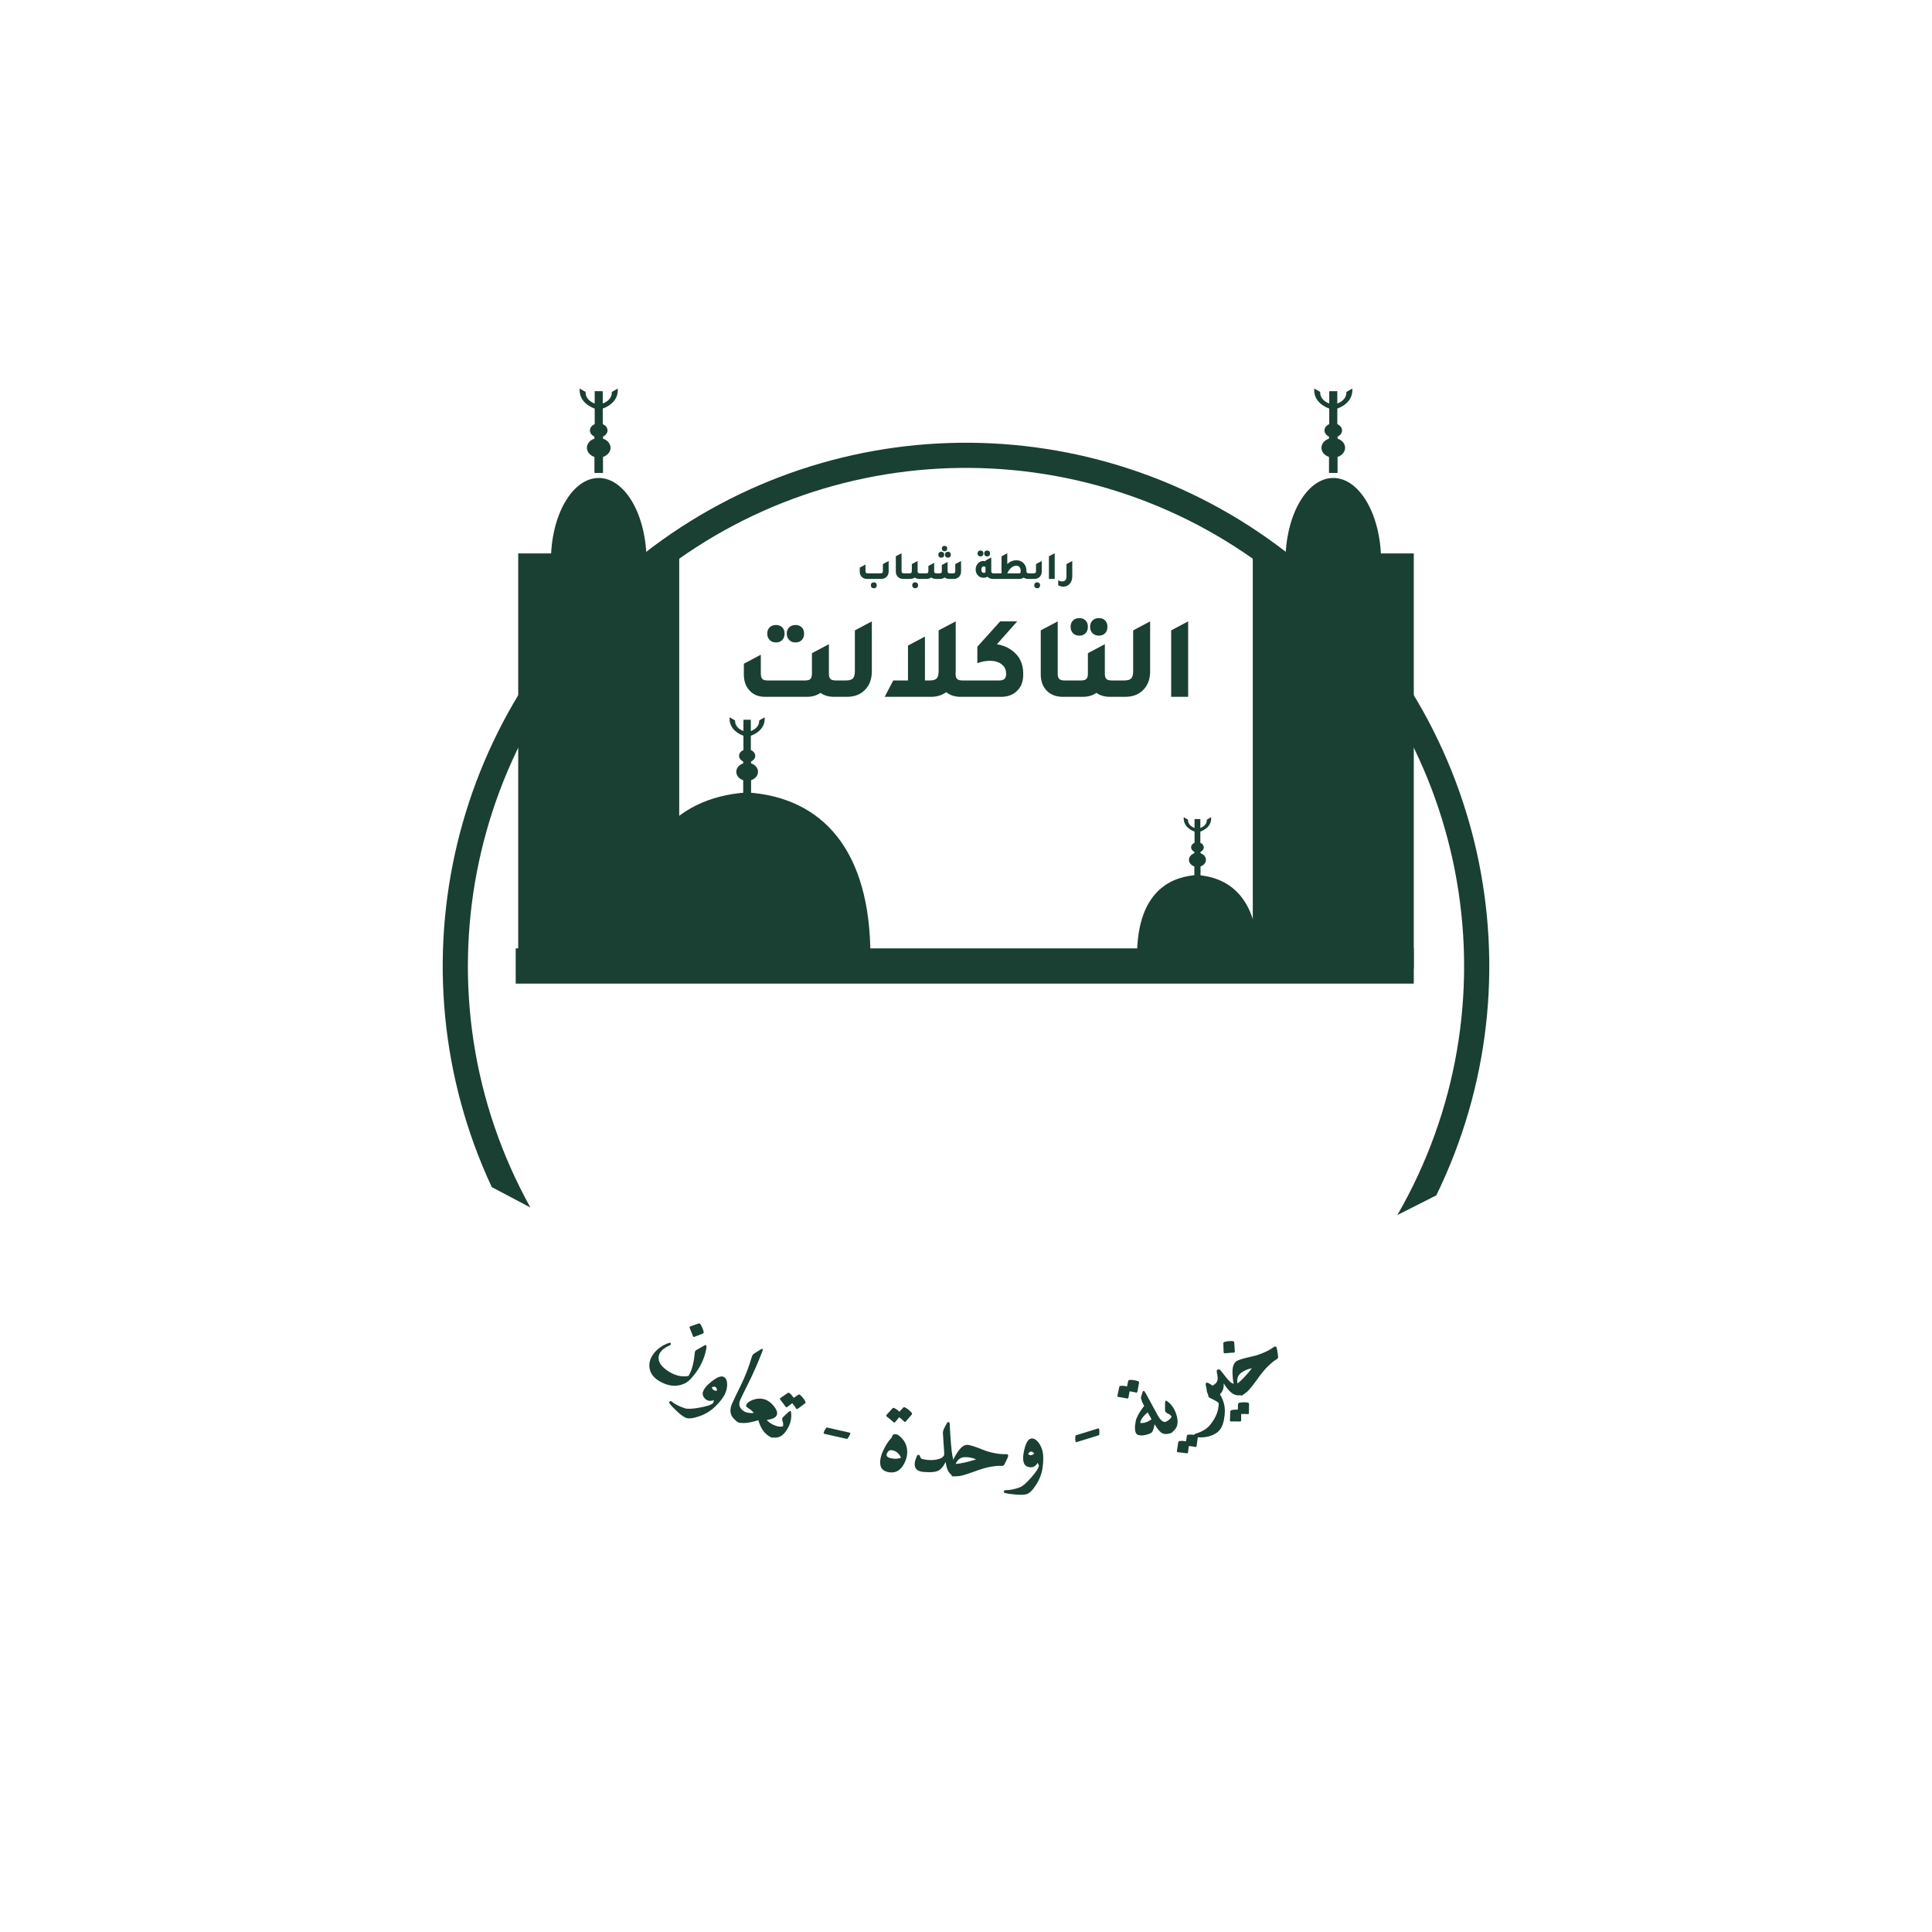
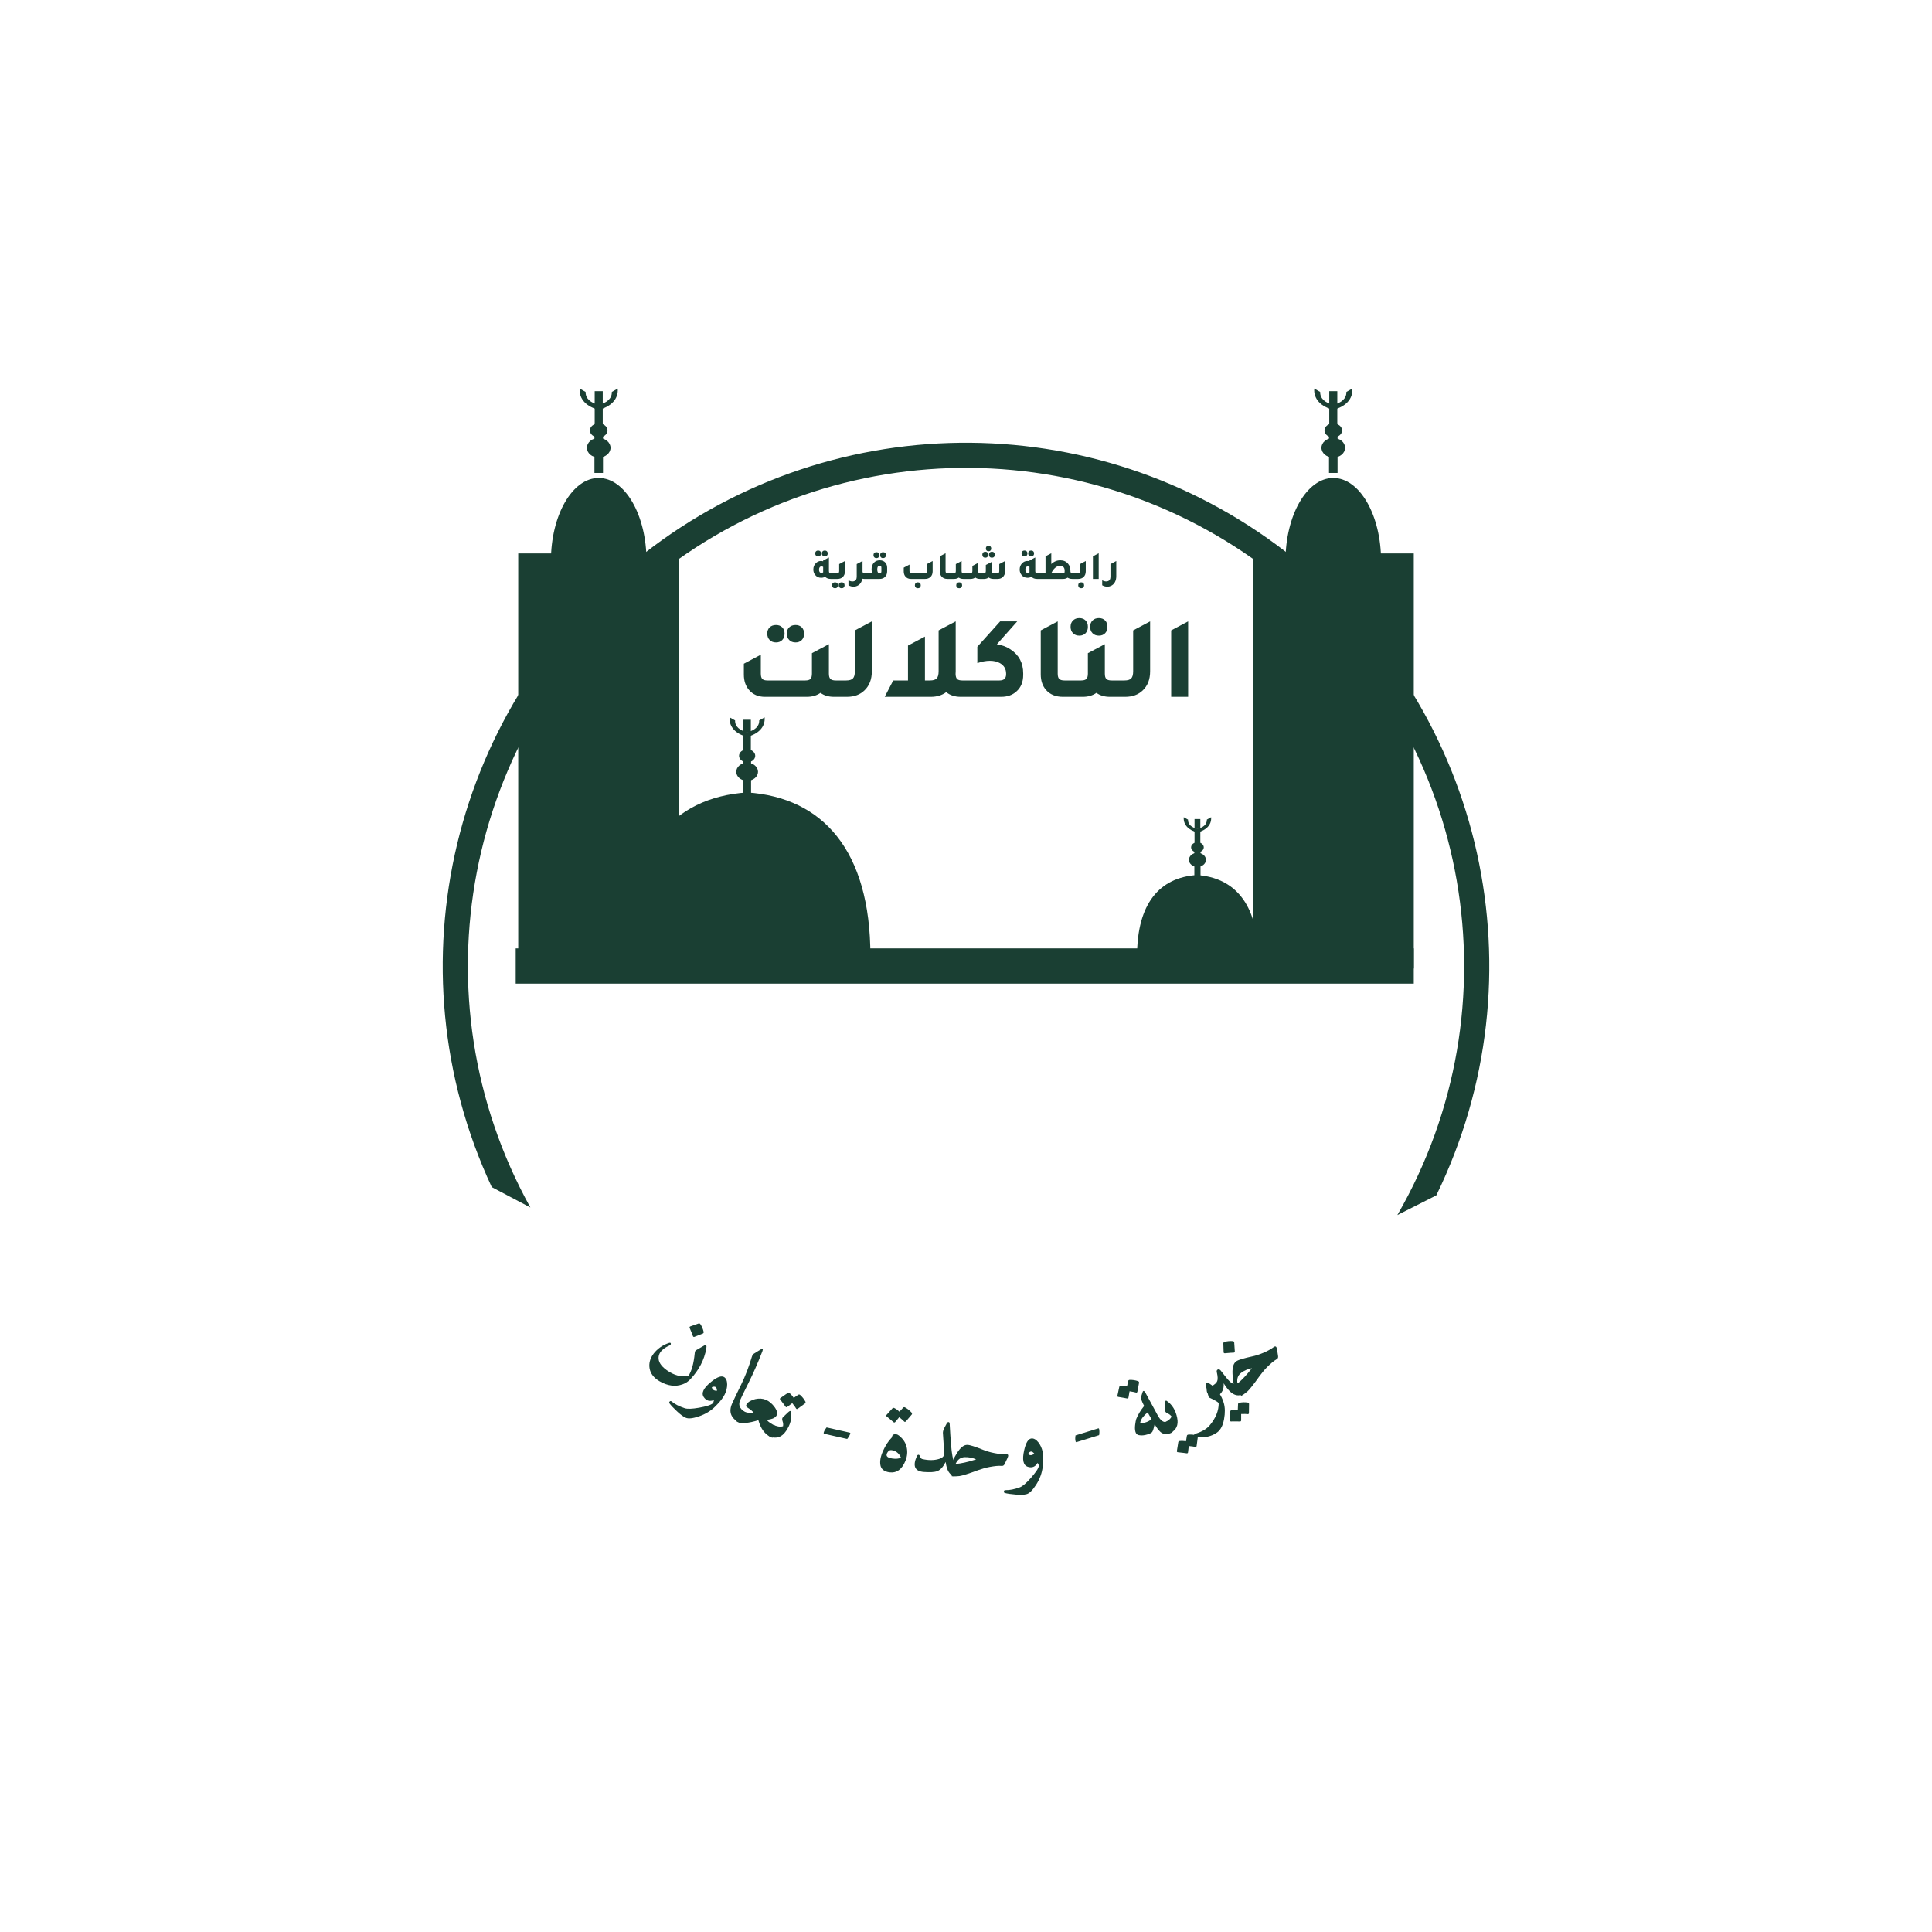
<svg xmlns="http://www.w3.org/2000/svg" viewBox="0 0 768 768" width="768" height="768" role="img" aria-label="رابطة شباب قرية التاكلالت">
  <g transform="translate(128 128) scale(1)">
    <defs>
      <clipPath id="i7l0rft0-roundel-clip">
        <circle cx="256" cy="256" r="254" />
      </clipPath>
      <g id="i7l0rft0-finial" fill="#1a3f33">
        <rect x="-1.7" y="-7" width="3.4" height="7" />
        <ellipse cx="0" cy="-10" rx="4.7" ry="3.9" />
        <rect x="-1.7" y="-15" width="3.4" height="4" />
        <ellipse cx="0" cy="-16.9" rx="3.5" ry="2.8" />
        <rect x="-1.6" y="-27" width="3.2" height="10" />
        <g transform="translate(0,-28.5) scale(0.84,0.74)">
          <path d="M -9,-6.8 C -9.4,-1 -5.6,3 0,4.6 C 5.6,3 9.4,-1 9,-6.8 L 6.2,-5 C 6.3,-1.4 3.8,0.9 0,1.9 C -3.8,0.9 -6.3,-1.4 -6.2,-5 Z" />
        </g>
        <rect x="-1.6" y="-32.5" width="3.2" height="5.5" />
      </g>
      <g id="i7l0rft0-dome">
        <path d="M 0,0 C 0,-42 18,-63 48,-65 C 78,-63 97,-42 97,0 Z" fill="#1a3f33" />
        <path d="M 48,-65 C 78,-63 97,-42 97,0 L 75,0 C 75,-38 64,-58 48,-65 Z" fill="none" opacity="0.5" />
      </g>
      <g id="i7l0rft0-minaret-shaft">
        <rect x="-32" y="-165" width="64" height="165" fill="#1a3f33" />
        <rect x="20" y="-165" width="12" height="165" fill="none" opacity="0.6" />
        <rect x="-9" y="-125" width="18" height="26" rx="2.5" fill="none" />
        <rect x="-9" y="-37" width="18" height="25" rx="2.5" fill="none" />
      </g>
      <g id="i7l0rft0-minaret-top">
        <path d="M -19,-162 A 19,33 0 0 1 19,-162 Z" fill="#1a3f33" />
        <g fill="none" stroke="none" stroke-width="1.5" stroke-linecap="round">
          <path d="M 0,-195 A 10.8,33 0 0 0 -10.8,-162" />
          <path d="M 0,-195 A 10.8,33 0 0 1 10.8,-162" />
        </g>
        <use href="#i7l0rft0-finial" transform="translate(0,-197)" />
      </g>
    </defs>
    <circle cx="256" cy="256" r="254" fill="none" />
    <g clip-path="url(#i7l0rft0-roundel-clip)">
      <circle cx="256" cy="256" r="198" fill="none" />
      <rect x="77" y="249" width="357" height="270" fill="none" />
      <rect x="345" y="249" width="89" height="270" fill="none" opacity="0.22" />
      <g fill="none" opacity="0.45">
        <ellipse cx="196" cy="292" rx="38" ry="9" />
        <ellipse cx="330" cy="322" rx="46" ry="10" />
        <ellipse cx="180" cy="356" rx="52" ry="11" />
        <ellipse cx="336" cy="392" rx="42" ry="10" />
        <ellipse cx="212" cy="424" rx="58" ry="12" />
      </g>
      <path d="M 82.83,351.99 L 67.49,343.9 A 208,208 0 1 1 442.95,347.18 L 427.47,355 A 198,198 0 1 0 82.83,351.99 Z" fill="#1a3f33" />
      <use href="#i7l0rft0-minaret-shaft" transform="translate(110,257)" />
      <use href="#i7l0rft0-minaret-shaft" transform="translate(402,257)" />
      <use href="#i7l0rft0-dome" transform="translate(121,252)" />
      <use href="#i7l0rft0-finial" transform="translate(169,188) scale(0.92)" />
      <use href="#i7l0rft0-dome" transform="translate(324,252) scale(0.4948)" />
      <use href="#i7l0rft0-finial" transform="translate(348,221) scale(0.72)" />
      <rect x="77" y="249" width="357" height="14" fill="#1a3f33" />
      <rect x="77" y="261" width="357" height="4" fill="none" opacity="0.55" />
      <g transform="translate(296,300)">
        <rect x="0" y="0" width="46" height="38" rx="3" fill="none" />
        <rect x="5" y="5" width="36" height="28" rx="2" fill="none" />
        <rect x="5" y="13" width="36" height="3.5" fill="none" />
        <rect x="5" y="22" width="36" height="3.5" fill="none" />
        <rect x="16" y="5" width="3.5" height="28" fill="none" />
      </g>
    </g>
    <use href="#i7l0rft0-minaret-top" transform="translate(110,257)" />
    <use href="#i7l0rft0-minaret-top" transform="translate(402,257)" />
  </g>
  <g transform="translate(291.51 217.48) scale(0.75)">
-     <path d="M5.71,0Q3.88,0 2.82,-1.24Q1.9,-2.32 1.9,-4.03L1.9,-5.97L4.95,-7.59L4.95,-4.19Q4.95,-3.5 5.22,-3.23Q5.48,-2.95 6.16,-2.95L12.96,-2.95Q13.64,-2.95 13.9,-3.23Q14.17,-3.5 14.17,-4.19L14.17,-7.86L17.22,-9.49L17.22,-4.03Q17.22,-2.07 16,-0.97Q14.92,0 13.24,0L5.71,0ZM9.38,4.95Q8.66,4.95 8.23,4.52Q7.8,4.09 7.8,3.37Q7.8,2.66 8.23,2.23Q8.66,1.81 9.38,1.81Q10.08,1.81 10.5,2.23Q10.92,2.66 10.92,3.37Q10.92,4.09 10.5,4.52Q10.08,4.95 9.38,4.95Z M25,0Q23.06,0 21.97,-1.24Q21.02,-2.34 21.02,-4.05L21.02,-11.97L24.07,-13.6L24.07,-4.17Q24.07,-3.5 24.35,-3.23Q24.62,-2.95 25.3,-2.95L27.36,-2.95L27.36,0L25,0Z M33.79,-2.95L35.84,-2.95L35.84,0L33.5,0Q32.02,0 31.05,-0.72Q30.04,0 28.58,0L26.22,0L26.22,-2.95L28.29,-2.95Q28.96,-2.95 29.24,-3.23Q29.51,-3.5 29.51,-4.17L29.51,-7.86L32.57,-9.49L32.57,-4.17Q32.57,-3.5 32.83,-3.23Q33.1,-2.95 33.79,-2.95ZM31.3,1.81Q32,1.81 32.42,2.23Q32.84,2.66 32.84,3.37Q32.84,4.09 32.42,4.52Q32,4.95 31.3,4.95Q30.59,4.95 30.15,4.52Q29.72,4.09 29.72,3.37Q29.72,2.66 30.15,2.23Q30.59,1.81 31.3,1.81Z M46.86,-14.65Q46.21,-14.65 45.82,-15.04Q45.43,-15.43 45.43,-16.08Q45.43,-17.5 46.86,-17.5Q48.27,-17.5 48.27,-16.08Q48.27,-15.43 47.88,-15.04Q47.49,-14.65 46.86,-14.65ZM45.11,-11.24Q44.42,-11.24 43.98,-11.68Q43.55,-12.12 43.55,-12.84Q43.55,-13.53 43.98,-13.97Q44.42,-14.4 45.11,-14.4Q45.81,-14.4 46.24,-13.97Q46.67,-13.53 46.67,-12.84Q46.67,-12.1 46.24,-11.67Q45.81,-11.24 45.11,-11.24ZM48.63,-11.24Q47.94,-11.24 47.5,-11.68Q47.07,-12.12 47.07,-12.84Q47.07,-13.53 47.5,-13.97Q47.94,-14.4 48.63,-14.4Q49.33,-14.4 49.76,-13.97Q50.19,-13.53 50.19,-12.84Q50.19,-12.1 49.76,-11.67Q49.33,-11.24 48.63,-11.24ZM34.72,0L34.72,-2.95L37.08,-2.95Q37.75,-2.95 38.02,-3.21Q38.28,-3.48 38.28,-4.17L38.28,-6.87L41.34,-8.5L41.34,-4.17Q41.34,-3.5 41.6,-3.23Q41.86,-2.95 42.56,-2.95L44.18,-2.95Q44.86,-2.95 45.13,-3.23Q45.41,-3.5 45.41,-4.17L45.41,-7.38L48.46,-8.98L48.46,-4.17Q48.46,-3.48 48.73,-3.21Q48.99,-2.95 49.66,-2.95L51.33,-2.95Q52,-2.95 52.27,-3.21Q52.53,-3.48 52.53,-4.17L52.53,-7.86L55.61,-9.49L55.61,-4.05Q55.61,-2.13 54.43,-1.01Q53.4,-0.04 51.77,0L49.39,0Q47.94,0 46.92,-0.78Q46,-0.06 44.65,0L42.27,0Q40.81,0 39.8,-0.78Q38.81,0 37.35,0L34.72,0Z M65.92,-11.91Q65.2,-11.91 64.77,-12.35Q64.34,-12.8 64.34,-13.51Q64.34,-14.21 64.77,-14.63Q65.2,-15.05 65.92,-15.05Q66.61,-15.05 67.03,-14.63Q67.46,-14.21 67.46,-13.51Q67.46,-12.77 67.03,-12.34Q66.61,-11.91 65.92,-11.91ZM69.42,-11.91Q68.72,-11.91 68.29,-12.35Q67.86,-12.8 67.86,-13.51Q67.86,-14.21 68.29,-14.63Q68.72,-15.05 69.42,-15.05Q70.11,-15.05 70.54,-14.63Q70.98,-14.21 70.98,-13.51Q70.98,-12.77 70.55,-12.34Q70.13,-11.91 69.42,-11.91ZM72.83,-2.95L74.9,-2.95L74.9,0L72.54,0Q70.66,0 69.56,-1.16Q68.72,-0.61 67.5,-0.61Q65.52,-0.61 64.34,-2.09Q63.35,-3.31 63.35,-4.97Q63.35,-7.08 64.76,-8.41Q65.9,-9.51 67.41,-9.51Q67.98,-9.51 68.55,-9.34L68.55,-9.76L71.61,-11.36L71.61,-4.17Q71.61,-3.5 71.88,-3.23Q72.16,-2.95 72.83,-2.95ZM68.55,-6.37Q68.15,-6.62 67.65,-6.62Q67.06,-6.62 66.71,-6.16Q66.36,-5.69 66.36,-4.91Q66.36,-3.2 67.69,-3.2Q68.28,-3.2 68.57,-3.54Q68.55,-3.71 68.55,-4.05L68.55,-6.37Z M93.17,-2.95L93.17,0L91.17,0Q89.78,0 88.75,-0.7Q87.8,0 86.36,0L73.76,0L73.76,-2.95L77.05,-2.95L77.05,-11.97L80.1,-13.6L80.1,-7.88Q82.23,-9.87 84.89,-9.87Q87.42,-9.87 88.96,-8.09Q90.24,-6.6 90.24,-4.45L90.24,-4.05Q90.24,-2.95 91.47,-2.95L93.17,-2.95ZM86.26,-2.95Q86.85,-2.95 87.02,-3.16Q87.19,-3.37 87.19,-4.15L87.19,-4.45Q87.19,-5.59 86.55,-6.29Q85.92,-7 84.91,-7Q83.48,-7 82.19,-5.91Q80.91,-4.83 80.1,-2.95L86.26,-2.95Z M92.04,0L92.04,-2.95L94.1,-2.95Q94.78,-2.95 95.05,-3.23Q95.32,-3.5 95.32,-4.17L95.32,-7.86L98.38,-9.49L98.38,-4.05Q98.38,-2.09 97.16,-0.97Q96.08,0 94.4,0L92.04,0ZM95.96,4.95Q95.24,4.95 94.81,4.52Q94.38,4.09 94.38,3.37Q94.38,2.66 94.81,2.23Q95.24,1.81 95.96,1.81Q96.65,1.81 97.07,2.23Q97.5,2.66 97.5,3.37Q97.5,4.09 97.07,4.52Q96.65,4.95 95.96,4.95Z M102.17,0L102.17,-11.97L105.23,-13.6L105.23,0L102.17,0Z M114.55,-1.41Q114.55,0.4 113.81,1.74Q113.07,3.08 111.72,3.69Q110.84,4.11 109.81,4.11Q108.41,4.11 107.09,3.37L107.09,0.72Q108.18,1.33 109.22,1.33Q109.74,1.33 110.19,1.16Q111.47,0.72 111.47,-1.2L111.47,-7.84L114.55,-9.49L114.55,-1.41Z" fill="#1a3f33" transform="translate(65.1 16.86)" />
+     <path d="M3.2,-11.91Q2.49,-11.91 2.06,-12.35Q1.62,-12.8 1.62,-13.51Q1.62,-14.21 2.06,-14.63Q2.49,-15.05 3.2,-15.05Q3.9,-15.05 4.32,-14.63Q4.74,-14.21 4.74,-13.51Q4.74,-12.77 4.32,-12.34Q3.9,-11.91 3.2,-11.91ZM6.7,-11.91Q6.01,-11.91 5.58,-12.35Q5.14,-12.8 5.14,-13.51Q5.14,-14.21 5.58,-14.63Q6.01,-15.05 6.7,-15.05Q7.4,-15.05 7.83,-14.63Q8.26,-14.21 8.26,-13.51Q8.26,-12.77 7.84,-12.34Q7.42,-11.91 6.7,-11.91ZM10.12,-2.95L12.18,-2.95L12.18,0L9.82,0Q7.95,0 6.85,-1.16Q6.01,-0.61 4.79,-0.61Q2.8,-0.61 1.62,-2.09Q0.63,-3.31 0.63,-4.97Q0.63,-7.08 2.04,-8.41Q3.18,-9.51 4.7,-9.51Q5.27,-9.51 5.84,-9.34L5.84,-9.76L8.9,-11.36L8.9,-4.17Q8.9,-3.5 9.17,-3.23Q9.44,-2.95 10.12,-2.95ZM5.84,-6.37Q5.44,-6.62 4.93,-6.62Q4.34,-6.62 3.99,-6.16Q3.65,-5.69 3.65,-4.91Q3.65,-3.2 4.97,-3.2Q5.57,-3.2 5.86,-3.54Q5.84,-3.71 5.84,-4.05L5.84,-6.37Z M11.05,0L11.05,-2.95L13.11,-2.95Q13.79,-2.95 14.06,-3.23Q14.33,-3.5 14.33,-4.17L14.33,-7.86L17.39,-9.49L17.39,-4.05Q17.39,-2.09 16.17,-0.97Q15.11,0 13.41,0L11.05,0ZM12.14,4.95Q11.43,4.95 10.99,4.51Q10.56,4.07 10.56,3.35Q10.56,2.66 10.99,2.23Q11.43,1.81 12.14,1.81Q12.84,1.81 13.26,2.23Q13.68,2.66 13.68,3.35Q13.68,4.09 13.26,4.52Q12.84,4.95 12.14,4.95ZM15.64,4.95Q14.95,4.95 14.51,4.51Q14.08,4.07 14.08,3.35Q14.08,2.66 14.51,2.23Q14.95,1.81 15.64,1.81Q16.34,1.81 16.77,2.23Q17.2,2.66 17.2,3.35Q17.2,4.09 16.78,4.52Q16.36,4.95 15.64,4.95Z M27.91,-2.95L29.98,-2.95L29.98,0L27.61,0Q27.13,0 26.6,-0.11Q26.12,2.66 23.88,3.69Q23,4.11 21.97,4.11Q20.57,4.11 19.25,3.37L19.25,0.72Q20.34,1.33 21.38,1.33Q21.9,1.33 22.34,1.16Q23.63,0.72 23.63,-1.2L23.63,-7.86L26.69,-9.49L26.69,-9.46L26.71,-9.49L26.71,-3.82Q26.81,-2.95 27.91,-2.95Z M34.09,-11.02Q33.37,-11.02 32.94,-11.47Q32.51,-11.91 32.51,-12.63Q32.51,-13.32 32.94,-13.74Q33.37,-14.17 34.09,-14.17Q34.78,-14.17 35.2,-13.74Q35.63,-13.32 35.63,-12.63Q35.63,-11.89 35.2,-11.46Q34.78,-11.02 34.09,-11.02ZM37.59,-11.02Q36.87,-11.02 36.45,-11.47Q36.03,-11.91 36.03,-12.63Q36.03,-13.32 36.45,-13.74Q36.87,-14.17 37.59,-14.17Q38.28,-14.17 38.71,-13.74Q39.15,-13.32 39.15,-12.63Q39.15,-11.89 38.71,-11.46Q38.28,-11.02 37.59,-11.02ZM28.84,0L28.84,-2.95L31.96,-2.95Q31.49,-3.79 31.49,-4.93Q31.49,-7.29 32.78,-8.64Q33.94,-9.87 35.81,-9.87Q37.73,-9.87 38.81,-8.64Q39.76,-7.57 39.76,-5.88L39.76,-4.03Q39.76,-2.21 38.66,-1.1Q37.61,0 35.77,0L28.84,0ZM36.7,-5.97Q36.7,-7 35.81,-7Q34.51,-7 34.51,-5.04Q34.51,-2.95 35.77,-2.95Q36.7,-2.95 36.7,-3.96L36.7,-5.97Z M52.36,0Q50.53,0 49.47,-1.24Q48.55,-2.32 48.55,-4.03L48.55,-5.97L51.6,-7.59L51.6,-4.19Q51.6,-3.5 51.87,-3.23Q52.13,-2.95 52.81,-2.95L59.61,-2.95Q60.29,-2.95 60.55,-3.23Q60.82,-3.5 60.82,-4.19L60.82,-7.86L63.87,-9.49L63.87,-4.03Q63.87,-2.07 62.65,-0.97Q61.57,0 59.89,0L52.36,0ZM56.03,4.95Q55.31,4.95 54.88,4.52Q54.45,4.09 54.45,3.37Q54.45,2.66 54.88,2.23Q55.31,1.81 56.03,1.81Q56.73,1.81 57.15,2.23Q57.57,2.66 57.57,3.37Q57.57,4.09 57.15,4.52Q56.73,4.95 56.03,4.95Z M71.65,0Q69.71,0 68.62,-1.24Q67.67,-2.34 67.67,-4.05L67.67,-11.97L70.72,-13.6L70.72,-4.17Q70.72,-3.5 71,-3.23Q71.27,-2.95 71.95,-2.95L74.01,-2.95L74.01,0L71.65,0Z M80.44,-2.95L82.49,-2.95L82.49,0L80.15,0Q78.67,0 77.7,-0.72Q76.69,0 75.23,0L72.87,0L72.87,-2.95L74.94,-2.95Q75.61,-2.95 75.89,-3.23Q76.16,-3.5 76.16,-4.17L76.16,-7.86L79.22,-9.49L79.22,-4.17Q79.22,-3.5 79.48,-3.23Q79.75,-2.95 80.44,-2.95ZM77.95,1.81Q78.65,1.81 79.07,2.23Q79.49,2.66 79.49,3.37Q79.49,4.09 79.07,4.52Q78.65,4.95 77.95,4.95Q77.24,4.95 76.8,4.52Q76.37,4.09 76.37,3.37Q76.37,2.66 76.8,2.23Q77.24,1.81 77.95,1.81Z M93.51,-14.65Q92.86,-14.65 92.47,-15.04Q92.08,-15.43 92.08,-16.08Q92.08,-17.5 93.51,-17.5Q94.92,-17.5 94.92,-16.08Q94.92,-15.43 94.53,-15.04Q94.14,-14.65 93.51,-14.65ZM91.76,-11.24Q91.07,-11.24 90.63,-11.68Q90.2,-12.12 90.2,-12.84Q90.2,-13.53 90.63,-13.97Q91.07,-14.4 91.76,-14.4Q92.46,-14.4 92.89,-13.97Q93.32,-13.53 93.32,-12.84Q93.32,-12.1 92.89,-11.67Q92.46,-11.24 91.76,-11.24ZM95.28,-11.24Q94.59,-11.24 94.15,-11.68Q93.72,-12.12 93.72,-12.84Q93.72,-13.53 94.15,-13.97Q94.59,-14.4 95.28,-14.4Q95.98,-14.4 96.41,-13.97Q96.84,-13.53 96.84,-12.84Q96.84,-12.1 96.41,-11.67Q95.98,-11.24 95.28,-11.24ZM81.37,0L81.37,-2.95L83.73,-2.95Q84.4,-2.95 84.67,-3.21Q84.93,-3.48 84.93,-4.17L84.93,-6.87L87.99,-8.5L87.99,-4.17Q87.99,-3.5 88.25,-3.23Q88.51,-2.95 89.21,-2.95L90.83,-2.95Q91.51,-2.95 91.78,-3.23Q92.06,-3.5 92.06,-4.17L92.06,-7.38L95.11,-8.98L95.11,-4.17Q95.11,-3.48 95.38,-3.21Q95.64,-2.95 96.31,-2.95L97.98,-2.95Q98.65,-2.95 98.92,-3.21Q99.18,-3.48 99.18,-4.17L99.18,-7.86L102.26,-9.49L102.26,-4.05Q102.26,-2.13 101.08,-1.01Q100.05,-0.04 98.42,0L96.04,0Q94.59,0 93.57,-0.78Q92.65,-0.06 91.3,0L88.92,0Q87.46,0 86.45,-0.78Q85.46,0 84,0L81.37,0Z M112.57,-11.91Q111.85,-11.91 111.42,-12.35Q110.99,-12.8 110.99,-13.51Q110.99,-14.21 111.42,-14.63Q111.85,-15.05 112.57,-15.05Q113.26,-15.05 113.68,-14.63Q114.11,-14.21 114.11,-13.51Q114.11,-12.77 113.68,-12.34Q113.26,-11.91 112.57,-11.91ZM116.07,-11.91Q115.37,-11.91 114.94,-12.35Q114.51,-12.8 114.51,-13.51Q114.51,-14.21 114.94,-14.63Q115.37,-15.05 116.07,-15.05Q116.76,-15.05 117.19,-14.63Q117.63,-14.21 117.63,-13.51Q117.63,-12.77 117.2,-12.34Q116.78,-11.91 116.07,-11.91ZM119.48,-2.95L121.55,-2.95L121.55,0L119.19,0Q117.31,0 116.21,-1.16Q115.37,-0.61 114.15,-0.61Q112.17,-0.61 110.99,-2.09Q110,-3.31 110,-4.97Q110,-7.08 111.41,-8.41Q112.55,-9.51 114.06,-9.51Q114.63,-9.51 115.2,-9.34L115.2,-9.76L118.26,-11.36L118.26,-4.17Q118.26,-3.5 118.53,-3.23Q118.81,-2.95 119.48,-2.95ZM115.2,-6.37Q114.8,-6.62 114.3,-6.62Q113.71,-6.62 113.36,-6.16Q113.01,-5.69 113.01,-4.91Q113.01,-3.2 114.34,-3.2Q114.93,-3.2 115.22,-3.54Q115.2,-3.71 115.2,-4.05L115.2,-6.37Z M139.82,-2.95L139.82,0L137.82,0Q136.43,0 135.4,-0.7Q134.45,0 133.01,0L120.41,0L120.41,-2.95L123.7,-2.95L123.7,-11.97L126.75,-13.6L126.75,-7.88Q128.88,-9.87 131.54,-9.87Q134.07,-9.87 135.61,-8.09Q136.89,-6.6 136.89,-4.45L136.89,-4.05Q136.89,-2.95 138.12,-2.95L139.82,-2.95ZM132.91,-2.95Q133.5,-2.95 133.67,-3.16Q133.84,-3.37 133.84,-4.15L133.84,-4.45Q133.84,-5.59 133.2,-6.29Q132.57,-7 131.56,-7Q130.13,-7 128.84,-5.91Q127.56,-4.83 126.75,-2.95L132.91,-2.95Z M138.69,0L138.69,-2.95L140.75,-2.95Q141.43,-2.95 141.7,-3.23Q141.97,-3.5 141.97,-4.17L141.97,-7.86L145.03,-9.49L145.03,-4.05Q145.03,-2.09 143.81,-0.97Q142.73,0 141.05,0L138.69,0ZM142.61,4.95Q141.89,4.95 141.46,4.52Q141.03,4.09 141.03,3.37Q141.03,2.66 141.46,2.23Q141.89,1.81 142.61,1.81Q143.3,1.81 143.72,2.23Q144.15,2.66 144.15,3.37Q144.15,4.09 143.72,4.52Q143.3,4.95 142.61,4.95Z M148.82,0L148.82,-11.97L151.88,-13.6L151.88,0L148.82,0Z M161.2,-1.41Q161.2,0.4 160.46,1.74Q159.72,3.08 158.37,3.69Q157.49,4.11 156.46,4.11Q155.06,4.11 153.74,3.37L153.74,0.72Q154.83,1.33 155.87,1.33Q156.39,1.33 156.84,1.16Q158.12,0.72 158.12,-1.2L158.12,-7.84L161.2,-9.49L161.2,-1.41Z" fill="#1a3f33" transform="translate(41.77 16.86)" />
    <path d="M22.63,-28.83Q20.52,-28.83 19.25,-30.13Q17.98,-31.43 17.98,-33.54Q17.98,-35.59 19.25,-36.83Q20.52,-38.07 22.63,-38.07Q24.68,-38.07 25.92,-36.83Q27.16,-35.59 27.16,-33.54Q27.16,-31.37 25.92,-30.1Q24.68,-28.83 22.63,-28.83ZM32.98,-28.83Q30.88,-28.83 29.61,-30.13Q28.33,-31.43 28.33,-33.54Q28.33,-35.59 29.61,-36.83Q30.88,-38.07 32.98,-38.07Q35.03,-38.07 36.27,-36.83Q37.51,-35.59 37.51,-33.54Q37.51,-31.37 36.27,-30.1Q35.03,-28.83 32.98,-28.83ZM54.25,-8.68L59.27,-8.68L59.27,0L53.38,0Q49.04,0 46.19,-2.11Q43.21,0 38.94,0L16.8,0Q11.41,0 8.31,-3.66Q5.58,-6.82 5.58,-11.84L5.58,-17.55L14.57,-22.32L14.57,-12.34Q14.57,-10.29 15.35,-9.49Q16.12,-8.68 18.1,-8.68L38.13,-8.68Q40.11,-8.68 40.89,-9.49Q41.66,-10.29 41.66,-12.34L41.66,-23.13L50.65,-27.9L50.65,-12.28Q50.65,-10.29 51.46,-9.49Q52.27,-8.68 54.25,-8.68Z M55.74,0L55.74,-8.68L59.77,-8.68Q62.37,-8.68 63.39,-9.77Q64.42,-10.85 64.42,-13.58L64.42,-35.22L73.41,-39.99L73.41,-13.52Q73.41,-7.19 69.56,-3.47Q66.03,0 60.2,0L55.74,0Z M121.4,-8.68L127.47,-8.68L127.47,0L120.53,0Q115.88,0 112.84,-2.48Q109.49,0 104.66,0L80.23,0L84.75,-8.68L92.57,-8.68L92.57,-27.16L101.56,-31.93L101.56,-8.68L104.22,-8.68Q106.76,-8.68 107.79,-9.77Q108.81,-10.85 108.81,-13.58L108.81,-35.22L117.86,-39.99L117.86,-13.52Q117.86,-12.52 117.8,-12.09Q117.86,-10.17 118.64,-9.42Q119.41,-8.68 121.4,-8.68Z M139.69,-27.84Q143.72,-27.28 146.94,-25.11Q153.64,-20.71 153.64,-12.4L153.64,-11.66Q153.64,-5.95 149.98,-2.79Q146.88,0 141.92,0L124.12,0L124.12,-8.68L141.05,-8.68Q144.58,-8.68 144.58,-11.97L144.58,-12.28Q144.58,-16 141.3,-17.86Q139.13,-19.1 135.97,-19.1Q132.87,-19.1 129.33,-17.86L129.33,-26.54L141.42,-39.99L150.47,-39.99L139.69,-27.84Z M174.65,0Q168.95,0 165.73,-3.66Q162.94,-6.88 162.94,-11.9L162.94,-35.22L171.93,-39.99L171.93,-12.28Q171.93,-10.29 172.73,-9.49Q173.54,-8.68 175.52,-8.68L181.6,-8.68L181.6,0L174.65,0Z M183.4,-32.43Q181.29,-32.43 180.02,-33.73Q178.75,-35.03 178.75,-37.14Q178.75,-39.18 180.02,-40.45Q181.29,-41.73 183.4,-41.73Q185.44,-41.73 186.68,-40.49Q187.92,-39.25 187.92,-37.14Q187.92,-34.97 186.68,-33.7Q185.44,-32.43 183.4,-32.43ZM193.75,-32.43Q191.64,-32.43 190.37,-33.73Q189.1,-35.03 189.1,-37.14Q189.1,-39.18 190.37,-40.45Q191.64,-41.73 193.75,-41.73Q195.8,-41.73 197.04,-40.49Q198.28,-39.25 198.28,-37.14Q198.28,-34.97 197.04,-33.7Q195.8,-32.43 193.75,-32.43ZM200.51,-8.68L206.52,-8.68L206.52,0L199.64,0Q195.3,0 192.45,-2.11Q189.47,0 185.19,0L178.25,0L178.25,-8.68L184.33,-8.68Q186.31,-8.68 187.12,-9.49Q187.92,-10.29 187.92,-12.28L187.92,-23.13L196.91,-27.9L196.91,-12.28Q196.91,-10.29 197.69,-9.49Q198.46,-8.68 200.51,-8.68Z M203.24,0L203.24,-8.68L207.27,-8.68Q209.87,-8.68 210.89,-9.77Q211.92,-10.85 211.92,-13.58L211.92,-35.22L220.91,-39.99L220.91,-13.52Q220.91,-7.19 217.06,-3.47Q213.53,0 207.7,0L203.24,0Z M232.07,0L232.07,-35.22L241.06,-39.99L241.06,0L232.07,0Z" fill="#1a3f33" transform="translate(0 79.36)" />
  </g>
  <g transform="translate(384 384)">
    <g transform="translate(-126.66 172.49) rotate(396.29)">
      <path d="M18.24,-18.32Q21.24,-12.24 20.36,-4.8Q20.24,-3.88 19.94,-3Q19.64,-2.12 19.08,-1.32Q16.52,2.56 10.92,3.16Q7.04,3.56 4.76,1.4Q2.52,-0.76 2.56,-4.28Q2.64,-7.96 4.88,-11.24Q5.36,-11.92 5.68,-11.6Q6.08,-11.2 5.68,-10.56Q3.52,-6.76 4.96,-4.36Q6.36,-2.04 10.64,-2.08Q15.96,-2.16 18.96,-5.32Q18.8,-8.8 15.6,-14.16Q15.12,-14.96 15.36,-15.4L16.84,-18.76Q17.4,-20.04 18.24,-18.32ZM9.88,-24.56Q10.12,-24.88 10.56,-24.76Q11.36,-24.48 12.1,-24.04Q12.84,-23.6 13.48,-23.04Q13.8,-22.72 13.6,-22.32L11.68,-19.28Q11.4,-18.88 10.96,-19.2Q10.56,-19.52 8.08,-21Q7.64,-21.28 7.92,-21.68L9.88,-24.56Z" fill="#1a3f33" transform="translate(-11.44 -12)" />
    </g>
    <g transform="translate(-110.49 183.27) rotate(391.08)">
      <path d="M6.6,-8.16Q8.16,-12.44 10.04,-12.4Q11.44,-12.36 12.56,-10.56Q13.6,-8.84 13.8,-6.6Q14,-4.4 13.08,-0.72Q12.2,2.92 9.6,6.04Q7,9.16 5.24,9.32Q3.8,9.52 1,8.92Q-0.36,8.64 -1.42,8.34Q-2.48,8.04 -3.16,7.76Q-3.6,7.56 -3.48,7.08Q-3.36,6.56 -2.72,6.68Q-0.32,7.04 3,6.28Q4.64,5.92 7.8,3.16Q9.4,1.76 10.38,0.66Q11.36,-0.44 11.64,-1.32Q11.6,-1.52 11.5,-1.82Q11.4,-2.12 11.28,-2.48Q9.6,-0.32 7.24,-1.4Q4.56,-2.6 6.6,-8.16ZM10.4,-6.28Q9.24,-8.16 7.92,-6.44Q8.92,-5.32 10.4,-6.28Z" fill="#1a3f33" transform="translate(-8 -12)" />
    </g>
    <g transform="translate(-99.53 189.45) rotate(387.72)">
      <path d="M3.16,-29Q3.96,-30.4 4.16,-28.72Q5,-21.28 5.12,-15.12Q5.24,-8.88 5.36,-7.56Q5.52,-4.44 9.16,-4.2Q10.4,-4.12 10.56,-3Q10.6,-2.8 10.58,-2.42Q10.56,-2.04 10.48,-1.52Q10.32,-0.56 10.04,0.04Q9.8,0.6 9.16,0.6Q3.52,0.6 3.16,-4.84Q3.08,-6.08 3,-8.2Q2.92,-10.32 2.84,-13.28Q2.76,-16 2.42,-18.88Q2.08,-21.76 1.48,-24.84Q1.28,-25.88 1.68,-26.48L3.16,-29Z" fill="#1a3f33" transform="translate(-4.58 -12)" />
    </g>
    <g transform="translate(-88.85 194.69) rotate(384.53)">
      <path d="M14.64,-4.2Q16.16,-4.2 16.4,-2.96Q16.44,-2.76 16.46,-2.54Q16.48,-2.32 16.44,-2.12Q16,0.6 14.68,0.6Q10.6,0.6 7.2,-3.48Q2.6,0.6 0,0.6Q-1.44,0.6 -1.8,-1.4Q-2.16,-3.4 -0.88,-4Q-0.4,-4.2 0,-4.2Q2.52,-4.24 4.32,-5.32Q3.56,-5.92 1,-6.28Q0.16,-6.4 0.32,-7.4Q0.64,-9.04 2.6,-10.6Q6.36,-13.48 11,-10.84Q13.32,-9.48 12.96,-7.88Q12.6,-6.4 10.2,-5Q10.84,-4.6 11.96,-4.42Q13.08,-4.24 14.64,-4.2Z" fill="#1a3f33" transform="translate(-7.32 -12)" />
    </g>
    <g transform="translate(-78.61 199.04) rotate(381.55)">
      <path d="M2.04,-8.52L3.2,-11Q3.8,-12.32 4.24,-11.52Q6.2,-8.2 5.16,-3.76Q4.16,0.6 0,0.6Q-0.8,0.6 -1.16,-0.76Q-1.32,-1.44 -1.4,-1.98Q-1.48,-2.52 -1.48,-2.92Q-1.48,-3.72 -0.64,-4.08Q-0.32,-4.2 0,-4.2Q2.24,-4.16 3.36,-5.12Q3.12,-6.2 2.44,-6.92Q1.68,-7.76 2.04,-8.52ZM4.4,-19Q4.64,-19.32 5.08,-19.2Q5.88,-18.92 6.64,-18.48Q7.4,-18.04 8.04,-17.48Q8.36,-17.16 8.16,-16.76L6.24,-13.72Q5.92,-13.28 5.52,-13.64Q5.36,-13.8 4.82,-14.14Q4.28,-14.48 3.4,-15L2.08,-12.84Q1.8,-12.44 1.36,-12.76Q1.16,-12.92 0.42,-13.36Q-0.32,-13.8 -1.56,-14.56Q-2,-14.8 -1.68,-15.24L0.24,-18.12Q0.48,-18.44 0.92,-18.32Q2.12,-17.92 3.16,-17.16L4.4,-19Z" fill="#1a3f33" transform="translate(-3.8 -12)" />
    </g>
    <g transform="translate(-57 206.27) rotate(375.45)">
      <path d="M2.76,-10.44Q2.76,-10.44 3.6,-10.48Q4.44,-10.52 5.72,-10.58Q7,-10.64 8.34,-10.7Q9.68,-10.76 10.74,-10.82Q11.8,-10.88 12.2,-10.88Q12.32,-10.88 12.4,-10.84Q12.48,-10.8 12.48,-10.56Q12.48,-10.04 12.3,-9.38Q12.12,-8.72 11.88,-8.2Q10.96,-8.16 9.42,-8.08Q7.88,-8 6.08,-7.92Q4.28,-7.84 2.48,-7.76Q2.2,-7.76 2.2,-8.2Q2.2,-8.76 2.38,-9.38Q2.56,-10 2.76,-10.44Z" fill="#1a3f33" transform="translate(-7.32 -12)" />
    </g>
    <g transform="translate(-31.21 211.71) rotate(368.39)">
      <path d="M5.96,-13.48Q7,-14.16 8.24,-13.44Q11,-11.84 11.96,-9.28Q12.92,-6.72 12.28,-4Q11,1.48 6.6,1.56Q3.48,1.56 2.68,-0.68Q1.88,-2.96 2.84,-6.4Q3.84,-9.96 5.52,-12.24Q5.6,-13.28 5.96,-13.48ZM10.32,-4.88Q8.84,-7.2 6.4,-7.28Q5.32,-7.36 4.84,-6.44Q3.52,-4.04 6.92,-4.04Q9.12,-4.04 10.32,-4.88ZM8.28,-24.68Q8.52,-25 8.96,-24.88Q9.76,-24.6 10.52,-24.16Q11.28,-23.72 11.92,-23.16Q12.24,-22.84 12.04,-22.44L10.12,-19.4Q9.8,-18.96 9.4,-19.32Q9.24,-19.48 8.7,-19.82Q8.16,-20.16 7.28,-20.68L5.96,-18.52Q5.68,-18.12 5.24,-18.44Q5.04,-18.6 4.3,-19.04Q3.56,-19.48 2.32,-20.24Q1.88,-20.48 2.2,-20.92L4.12,-23.8Q4.36,-24.12 4.8,-24Q6,-23.6 7.04,-22.84L8.28,-24.68Z" fill="#1a3f33" transform="translate(-7.38 -12)" />
    </g>
    <g transform="translate(-14.51 213.51) rotate(363.89)">
      <path d="M20.16,-2.76Q20.44,-1.64 20.16,-0.68Q19.72,0.6 18.84,0.6Q15.76,0.52 14.72,-4.76Q13.44,-1.72 11.68,-0.92Q10.84,-0.52 9.52,-0.36Q8.2,-0.2 6.4,-0.2Q0.92,-0.2 3.12,-6.24Q3.36,-6.88 3.8,-6.88Q4.16,-6.88 4.48,-6.12Q4.76,-5.4 5.4,-5.28Q9.16,-4.68 12.08,-5.8Q13.64,-6.4 13.96,-7.56Q13.96,-7.76 13.84,-8.82Q13.72,-9.88 13.44,-11.72Q12.92,-15.4 12.84,-16.24Q12.8,-17.04 13.2,-18.04L14.12,-20.08Q14.36,-20.64 14.8,-20.64Q15.2,-20.64 15.28,-20Q15.88,-15.12 16.36,-11.96Q16.84,-8.8 17.24,-7.32Q18,-4.4 18.84,-4.16Q19.88,-3.84 20.16,-2.76Z" fill="#1a3f33" transform="translate(-9.42 -12)" />
    </g>
    <g transform="translate(7.02 213.88) rotate(358.12)">
      <path d="M12.68,-9.52Q13.48,-9.16 14.54,-8.8Q15.6,-8.44 16.96,-8.12Q19.64,-7.48 21.8,-7.52Q22.92,-7.48 22.24,-6.08L21,-3.68Q20.6,-2.84 19.84,-2.92Q18.8,-3.04 17.62,-2.96Q16.44,-2.88 15.12,-2.68Q13.8,-2.48 12.64,-2.18Q11.48,-1.88 10.44,-1.56Q7.44,-0.56 5.56,-0.04Q3.68,0.48 2.88,0.56Q2.12,0.6 1.48,0.62Q0.84,0.64 0.32,0.6L-0.2,0.52L-0.2,-3.92Q0.16,-5.6 2.24,-8.68Q4.36,-11.84 6.4,-11.72Q7.2,-11.68 8.76,-11.12Q10.32,-10.56 12.68,-9.52ZM9.72,-5.84Q7.56,-6.88 5.2,-6.88Q2.76,-6.88 1.48,-4.28Q3.08,-4.36 5.14,-4.74Q7.2,-5.12 9.72,-5.84Z" fill="#1a3f33" transform="translate(-12.12 -12)" />
    </g>
    <g transform="translate(27.07 212.28) rotate(352.73)">
      <path d="M6.6,-8.16Q8.16,-12.44 10.04,-12.4Q11.44,-12.36 12.56,-10.56Q13.6,-8.84 13.8,-6.6Q14,-4.4 13.08,-0.72Q12.2,2.92 9.6,6.04Q7,9.16 5.24,9.32Q3.8,9.52 1,8.92Q-0.36,8.64 -1.42,8.34Q-2.48,8.04 -3.16,7.76Q-3.6,7.56 -3.48,7.08Q-3.36,6.56 -2.72,6.68Q-0.32,7.04 3,6.28Q4.64,5.92 7.8,3.16Q9.4,1.76 10.38,0.66Q11.36,-0.44 11.64,-1.32Q11.6,-1.52 11.5,-1.82Q11.4,-2.12 11.28,-2.48Q9.6,-0.32 7.24,-1.4Q4.56,-2.6 6.6,-8.16ZM10.4,-6.28Q9.24,-8.16 7.92,-6.44Q8.92,-5.32 10.4,-6.28Z" fill="#1a3f33" transform="translate(-8 -12)" />
    </g>
    <g transform="translate(53.56 207.19) rotate(345.5)">
      <path d="M2.76,-10.44Q2.76,-10.44 3.6,-10.48Q4.44,-10.52 5.72,-10.58Q7,-10.64 8.34,-10.7Q9.68,-10.76 10.74,-10.82Q11.8,-10.88 12.2,-10.88Q12.32,-10.88 12.4,-10.84Q12.48,-10.8 12.48,-10.56Q12.48,-10.04 12.3,-9.38Q12.12,-8.72 11.88,-8.2Q10.96,-8.16 9.42,-8.08Q7.88,-8 6.08,-7.92Q4.28,-7.84 2.48,-7.76Q2.2,-7.76 2.2,-8.2Q2.2,-8.76 2.38,-9.38Q2.56,-10 2.76,-10.44Z" fill="#1a3f33" transform="translate(-7.32 -12)" />
    </g>
    <g transform="translate(78.82 198.96) rotate(338.39)">
      <path d="M10.36,-18.56Q11.28,-19.76 11.48,-17.48L12.64,-7.88Q13.08,-4.16 15.16,-4.2Q16.12,-4.2 16.48,-3.32Q16.84,-2.36 16.4,-0.88Q15.96,0.6 15.16,0.6Q12.68,0.6 11.64,-0.68Q10.64,-1.92 10.2,-5.04Q8.68,-2.76 8.08,-2.48Q7.52,-2.2 6.04,-2.32Q4.12,-2.44 2.76,-3.32Q1.88,-3.88 2,-5.04Q2.12,-6.2 2.88,-7.6Q3.28,-8.32 3.6,-8.84Q3.92,-9.36 4.16,-9.64Q6.08,-11.68 9,-13.32Q8.68,-16.48 9.16,-17.08L10.36,-18.56ZM9.36,-10.44Q6.32,-9.48 5.2,-7.88Q5.04,-7.64 5.32,-7.48Q7.32,-6.64 9.8,-7.32Q9.72,-7.96 9.6,-8.74Q9.48,-9.52 9.36,-10.44ZM6.76,-24.88Q7,-25.2 7.44,-25.08Q8.24,-24.8 9,-24.36Q9.76,-23.92 10.4,-23.36Q10.72,-23.04 10.52,-22.64L8.6,-19.6Q8.28,-19.16 7.88,-19.52Q7.72,-19.68 7.18,-20.02Q6.64,-20.36 5.76,-20.88L4.44,-18.72Q4.16,-18.32 3.72,-18.64Q3.52,-18.8 2.78,-19.24Q2.04,-19.68 0.8,-20.44Q0.36,-20.68 0.68,-21.12L2.6,-24Q2.84,-24.32 3.28,-24.2Q4.48,-23.8 5.52,-23.04L6.76,-24.88Z" fill="#1a3f33" transform="translate(-7.58 -12)" />
    </g>
    <g transform="translate(89.28 194.49) rotate(335.34)">
      <path d="M2.04,-8.52L3.2,-11Q3.8,-12.32 4.24,-11.52Q6.2,-8.2 5.16,-3.76Q4.16,0.6 0,0.6Q-0.8,0.6 -1.16,-0.76Q-1.32,-1.44 -1.4,-1.98Q-1.48,-2.52 -1.48,-2.92Q-1.48,-3.72 -0.64,-4.08Q-0.32,-4.2 0,-4.2Q2.24,-4.16 3.36,-5.12Q3.12,-6.2 2.44,-6.92Q1.68,-7.76 2.04,-8.52ZM5.68,4.36Q5.92,4.04 6.36,4.16Q7.16,4.44 7.92,4.88Q8.68,5.32 9.32,5.88Q9.64,6.2 9.44,6.6L7.52,9.64Q7.2,10.08 6.8,9.72Q6.64,9.56 6.1,9.22Q5.56,8.88 4.68,8.36L3.36,10.52Q3.08,10.92 2.64,10.6Q2.44,10.44 1.7,10Q0.96,9.56 -0.28,8.8Q-0.72,8.56 -0.4,8.12L1.52,5.24Q1.76,4.92 2.2,5.04Q3.4,5.44 4.44,6.2L5.68,4.36Z" fill="#1a3f33" transform="translate(-3.8 -12)" />
    </g>
    <g transform="translate(104.38 186.82) rotate(330.81)">
      <path d="M-3.2,6.12Q-3.8,5.68 -3.64,5.16Q-3.48,4.64 -2.64,4.84Q1.24,5.64 3.8,4.64Q9.04,2.64 11.2,-1.32Q11.16,-2.04 9.12,-4.88Q8.84,-5.2 8.96,-5.64L10.08,-9.72Q10.76,-12.12 12.16,-9.12Q14,-5.04 13,-0.44Q12.4,2.32 9.96,5.28Q7.52,8.24 5,8.56Q0.88,9.04 -3.2,6.12Z" fill="#1a3f33" transform="translate(-8.26 -12)" />
    </g>
    <g transform="translate(111.75 182.5) rotate(328.52)">
      <path d="M7.52,-12Q7.6,-11.6 7.68,-10.74Q7.76,-9.88 7.92,-8.6Q8.24,-6.04 8.8,-5.24Q9.4,-4.4 10.56,-4.16Q11.68,-3.92 11.92,-2.92Q12,-2.68 11.94,-2.32Q11.88,-1.96 11.76,-1.4Q11.28,0.6 10.36,0.6Q5.88,0.6 5.88,-7.04Q4.32,-3.92 0.96,-3.96Q-1.16,-3.96 -1.56,-5.96Q-1.84,-7.6 -1.2,-8.32Q-0.24,-9.4 0.6,-8.8Q0.84,-8.64 0.96,-8.56Q3.24,-8.4 4.16,-9.12Q5.08,-9.84 5.84,-12.16Q6.12,-13.04 6.76,-12.92Q7.4,-12.8 7.52,-12ZM6.44,3Q6.68,2.68 7.12,2.8Q7.92,3.08 8.68,3.52Q9.44,3.96 10.08,4.52Q10.4,4.84 10.2,5.24L8.28,8.28Q7.96,8.72 7.56,8.36Q7.4,8.2 6.86,7.86Q6.32,7.52 5.44,7L4.12,9.16Q3.84,9.56 3.4,9.24Q3.2,9.08 2.46,8.64Q1.72,8.2 0.48,7.44Q0.04,7.2 0.36,6.76L2.28,3.88Q2.52,3.56 2.96,3.68Q4.16,4.08 5.2,4.84L6.44,3Z" fill="#1a3f33" transform="translate(-5.16 -12)" />
    </g>
    <g transform="translate(126.11 172.89) rotate(323.89)">
      <path d="M12.68,-9.52Q13.48,-9.16 14.54,-8.8Q15.6,-8.44 16.96,-8.12Q19.64,-7.48 21.8,-7.52Q22.92,-7.48 22.24,-6.08L21,-3.68Q20.6,-2.84 19.84,-2.92Q18.8,-3.04 17.62,-2.96Q16.44,-2.88 15.12,-2.68Q13.8,-2.48 12.64,-2.18Q11.48,-1.88 10.44,-1.56Q7.44,-0.56 5.56,-0.04Q3.68,0.48 2.88,0.56Q2.12,0.6 1.48,0.62Q0.84,0.64 0.32,0.6L-0.2,0.52L-0.2,-3.92Q0.16,-5.6 2.24,-8.68Q4.36,-11.84 6.4,-11.72Q7.2,-11.68 8.76,-11.12Q10.32,-10.56 12.68,-9.52ZM9.72,-5.84Q7.56,-6.88 5.2,-6.88Q2.76,-6.88 1.48,-4.28Q3.08,-4.36 5.14,-4.74Q7.2,-5.12 9.72,-5.84ZM6.36,-20.52Q6.6,-20.84 7.04,-20.72Q7.84,-20.44 8.58,-20Q9.32,-19.56 9.96,-19Q10.28,-18.68 10.08,-18.28L8.16,-15.24Q7.88,-14.84 7.44,-15.16Q7.04,-15.48 4.56,-16.96Q4.12,-17.24 4.4,-17.64L6.36,-20.52Z" fill="#1a3f33" transform="translate(-12.12 -12)" />
    </g>
  </g>
</svg>
